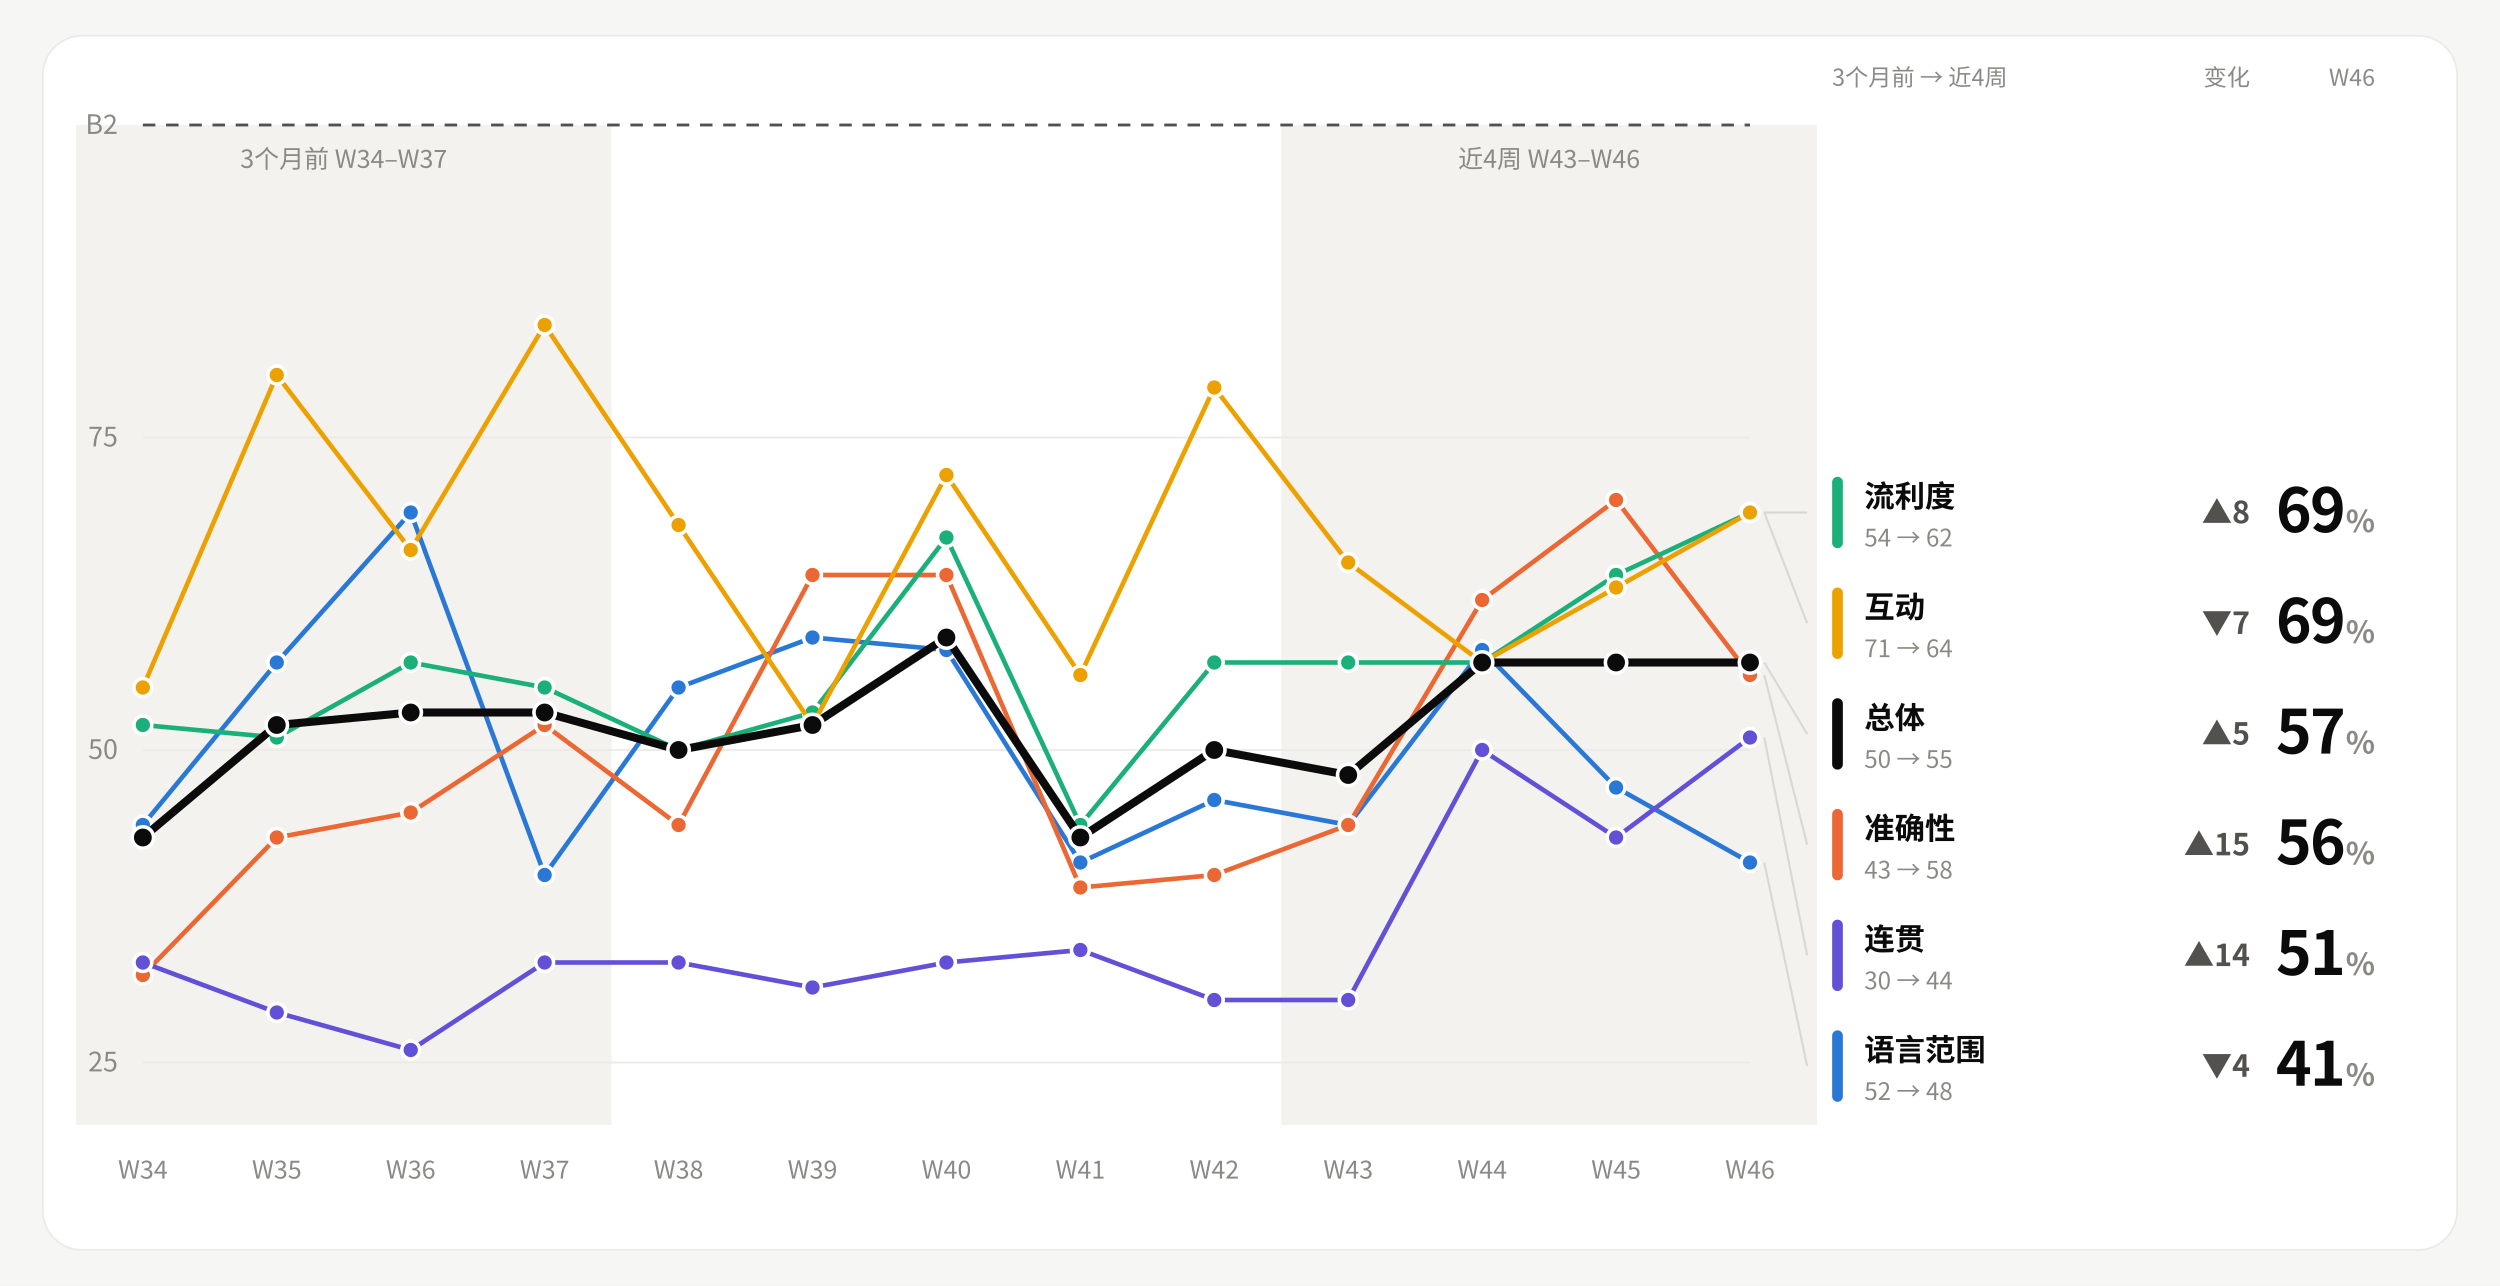
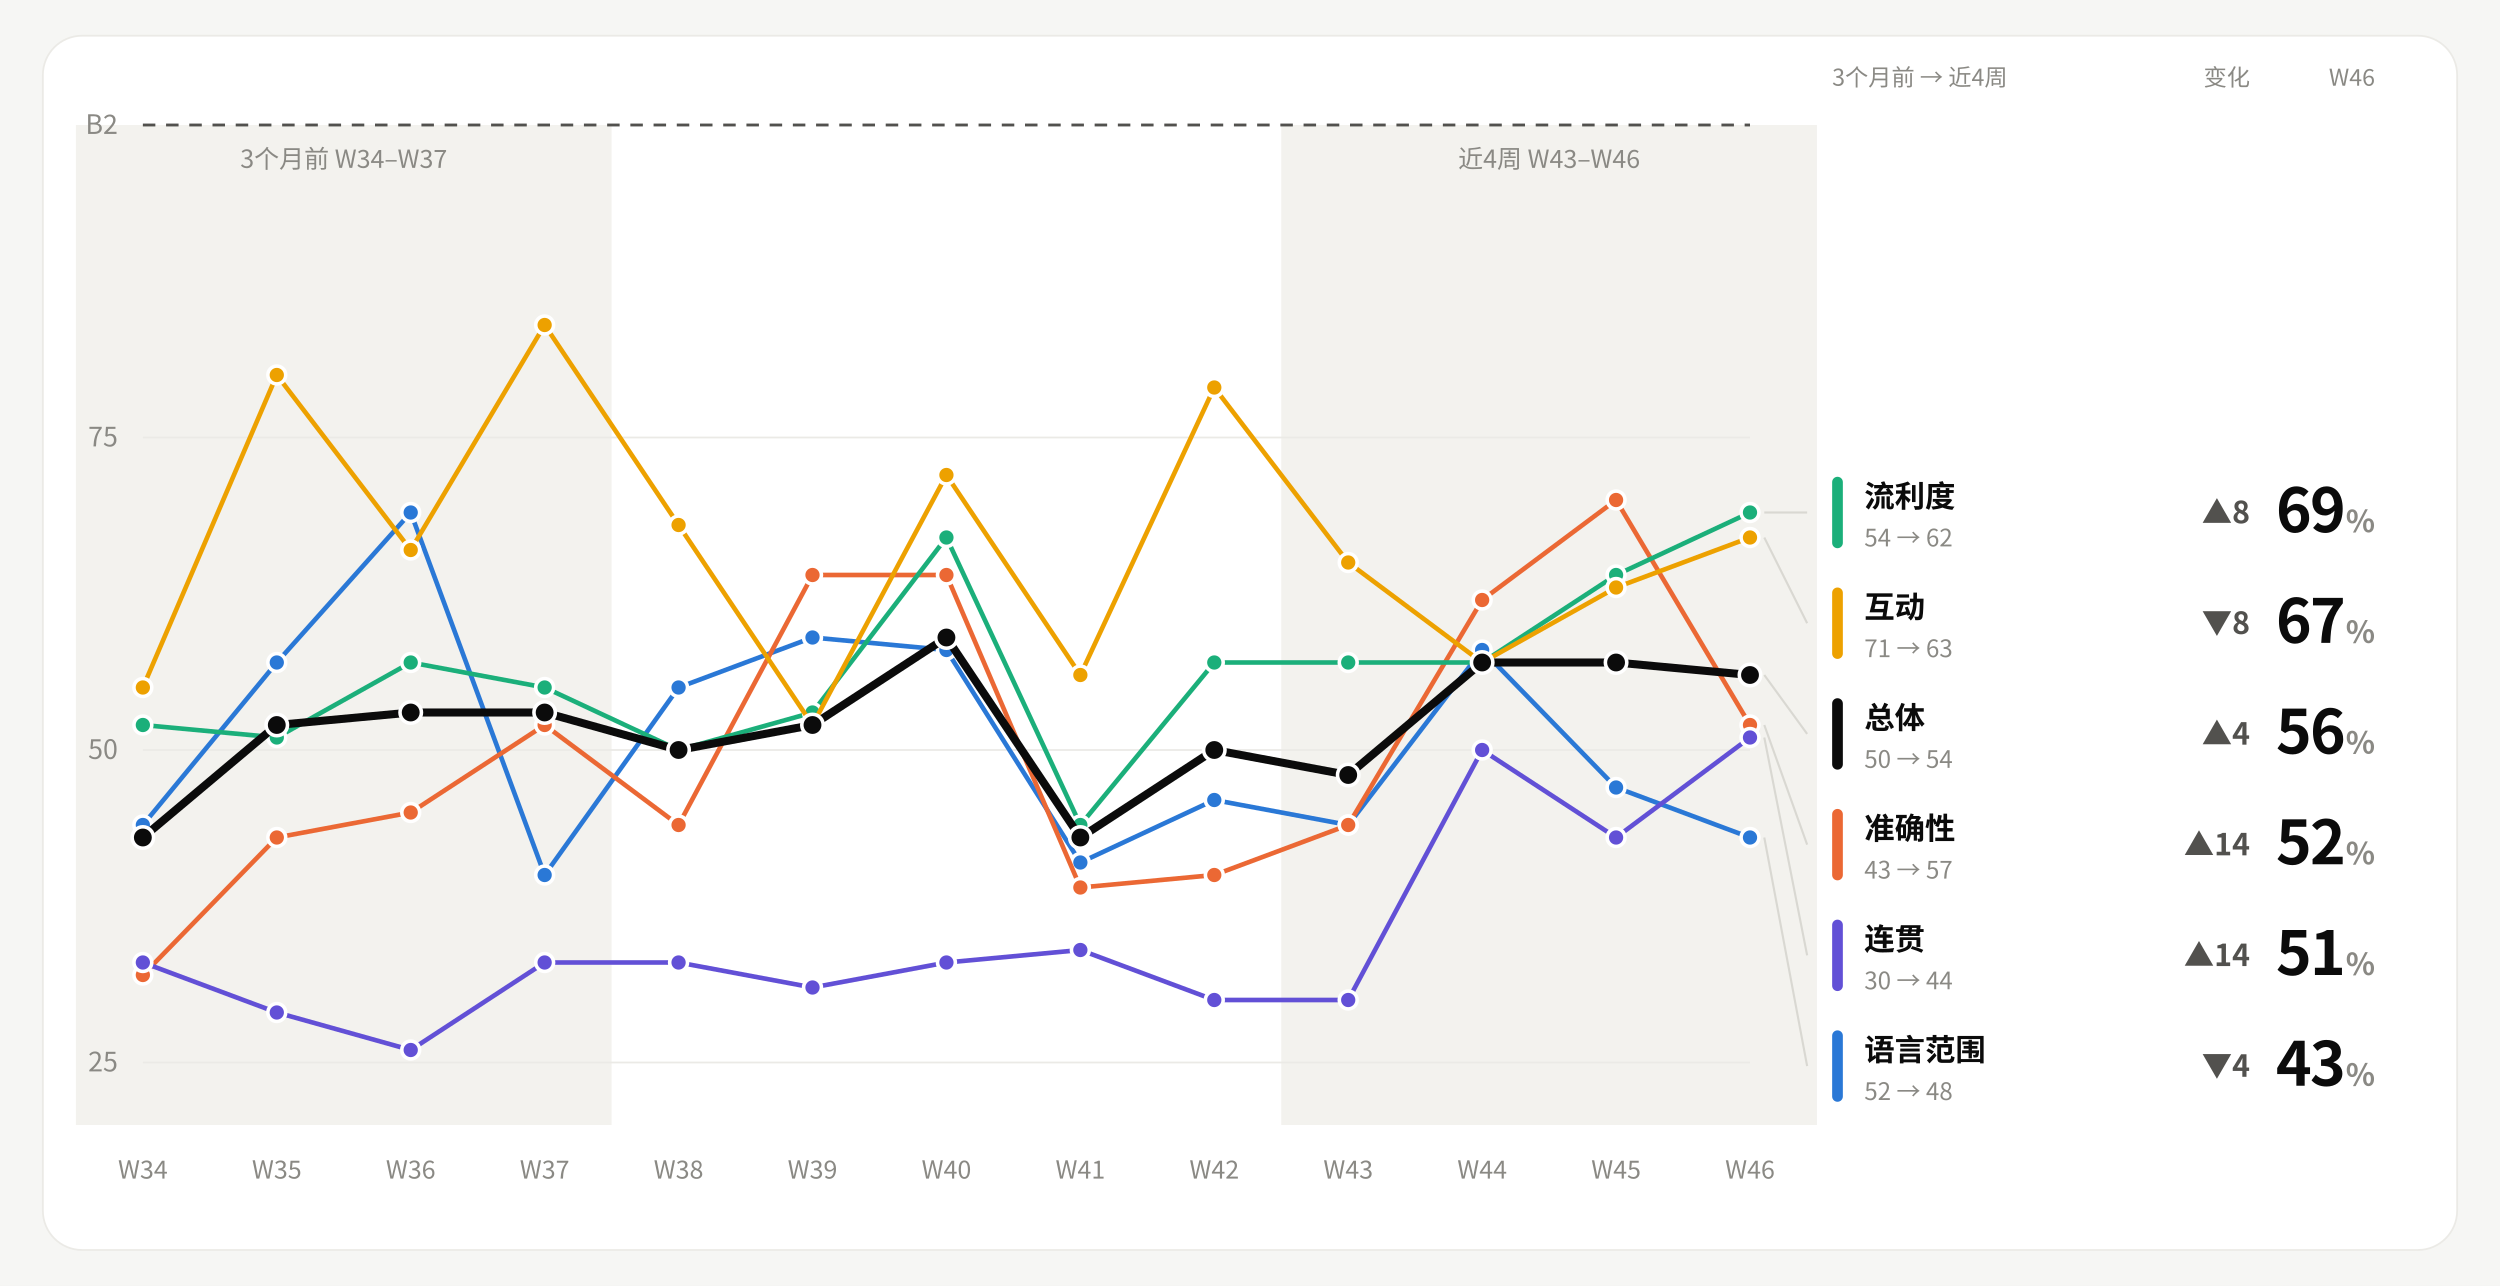
<svg xmlns="http://www.w3.org/2000/svg" width="1400" height="720" viewBox="0 0 1400 720" font-family="'PingFang SC','SF Pro Display','Helvetica Neue','WenQuanYi Zen Hei','Noto Sans CJK SC',sans-serif">
  <rect width="1400" height="720" fill="#f6f6f4" />
  <rect x="24" y="20" width="1352" height="680" rx="22" fill="#ffffff" stroke="#ebeae6" />
  <rect x="42.5" y="70" width="300.0" height="560" fill="#f3f2ee" />
  <text x="192.5" y="94" font-size="14" fill="#8a8984" text-anchor="middle">3个月前 W34–W37</text>
  <rect x="717.5" y="70" width="300.0" height="560" fill="#f3f2ee" />
  <text x="867.5" y="94" font-size="14" fill="#8a8984" text-anchor="middle">近4周 W43–W46</text>
  <line x1="80" y1="595.0" x2="980" y2="595.0" stroke="#ebeae6" stroke-width="1" stroke-dasharray="none" />
  <text x="66" y="600.0" font-size="15" fill="#8a8984" text-anchor="end">25</text>
  <line x1="80" y1="420.0" x2="980" y2="420.0" stroke="#ebeae6" stroke-width="1" stroke-dasharray="none" />
  <text x="66" y="425.0" font-size="15" fill="#8a8984" text-anchor="end">50</text>
  <line x1="80" y1="245.0" x2="980" y2="245.0" stroke="#ebeae6" stroke-width="1" stroke-dasharray="none" />
  <text x="66" y="250.0" font-size="15" fill="#8a8984" text-anchor="end">75</text>
  <line x1="80" y1="70.0" x2="980" y2="70.0" stroke="#52514e" stroke-width="1.6" stroke-dasharray="7 6" />
  <text x="66" y="75.0" font-size="15" fill="#8a8984" text-anchor="end">B2</text>
  <text x="80.0" y="660" font-size="14" fill="#8a8984" text-anchor="middle">W34</text>
  <text x="155.0" y="660" font-size="14" fill="#8a8984" text-anchor="middle">W35</text>
  <text x="230.0" y="660" font-size="14" fill="#8a8984" text-anchor="middle">W36</text>
  <text x="305.0" y="660" font-size="14" fill="#8a8984" text-anchor="middle">W37</text>
  <text x="380.0" y="660" font-size="14" fill="#8a8984" text-anchor="middle">W38</text>
  <text x="455.0" y="660" font-size="14" fill="#8a8984" text-anchor="middle">W39</text>
  <text x="530.0" y="660" font-size="14" fill="#8a8984" text-anchor="middle">W40</text>
  <text x="605.0" y="660" font-size="14" fill="#8a8984" text-anchor="middle">W41</text>
  <text x="680.0" y="660" font-size="14" fill="#8a8984" text-anchor="middle">W42</text>
  <text x="755.0" y="660" font-size="14" fill="#8a8984" text-anchor="middle">W43</text>
  <text x="830.0" y="660" font-size="14" fill="#8a8984" text-anchor="middle">W44</text>
  <text x="905.0" y="660" font-size="14" fill="#8a8984" text-anchor="middle">W45</text>
  <text x="980.0" y="660" font-size="14" fill="#8a8984" text-anchor="middle">W46</text>
-   <path d="M80.0,462.0 L155.0,371.0 L230.0,287.0 L305.0,490.0 L380.0,385.0 L455.0,357.0 L530.0,364.0 L605.0,483.0 L680.0,448.0 L755.0,462.0 L830.0,364.0 L905.0,441.0 L980.0,483.0" fill="none" stroke="#2a78d6" stroke-width="2.6" stroke-linejoin="round" stroke-linecap="round" />
+   <path d="M80.0,462.0 L155.0,371.0 L230.0,287.0 L305.0,490.0 L380.0,385.0 L455.0,357.0 L530.0,364.0 L605.0,483.0 L680.0,448.0 L755.0,462.0 L830.0,364.0 L905.0,441.0 L980.0,469.0" fill="none" stroke="#2a78d6" stroke-width="2.6" stroke-linejoin="round" stroke-linecap="round" />
  <circle cx="80.0" cy="462.0" r="6" fill="#ffffff" />
  <circle cx="80.0" cy="462.0" r="4" fill="#2a78d6" />
  <circle cx="155.0" cy="371.0" r="6" fill="#ffffff" />
  <circle cx="155.0" cy="371.0" r="4" fill="#2a78d6" />
  <circle cx="230.0" cy="287.0" r="6" fill="#ffffff" />
  <circle cx="230.0" cy="287.0" r="4" fill="#2a78d6" />
  <circle cx="305.0" cy="490.0" r="6" fill="#ffffff" />
  <circle cx="305.0" cy="490.0" r="4" fill="#2a78d6" />
  <circle cx="380.0" cy="385.0" r="6" fill="#ffffff" />
  <circle cx="380.0" cy="385.0" r="4" fill="#2a78d6" />
  <circle cx="455.0" cy="357.0" r="6" fill="#ffffff" />
  <circle cx="455.0" cy="357.0" r="4" fill="#2a78d6" />
  <circle cx="530.0" cy="364.0" r="6" fill="#ffffff" />
  <circle cx="530.0" cy="364.0" r="4" fill="#2a78d6" />
  <circle cx="605.0" cy="483.0" r="6" fill="#ffffff" />
  <circle cx="605.0" cy="483.0" r="4" fill="#2a78d6" />
  <circle cx="680.0" cy="448.0" r="6" fill="#ffffff" />
  <circle cx="680.0" cy="448.0" r="4" fill="#2a78d6" />
  <circle cx="755.0" cy="462.0" r="6" fill="#ffffff" />
  <circle cx="755.0" cy="462.0" r="4" fill="#2a78d6" />
  <circle cx="830.0" cy="364.0" r="6" fill="#ffffff" />
  <circle cx="830.0" cy="364.0" r="4" fill="#2a78d6" />
  <circle cx="905.0" cy="441.0" r="6" fill="#ffffff" />
  <circle cx="905.0" cy="441.0" r="4" fill="#2a78d6" />
-   <circle cx="980.0" cy="483.0" r="6" fill="#ffffff" />
-   <circle cx="980.0" cy="483.0" r="4" fill="#2a78d6" />
-   <path d="M80.0,546.0 L155.0,469.0 L230.0,455.0 L305.0,406.0 L380.0,462.0 L455.0,322.0 L530.0,322.0 L605.0,497.0 L680.0,490.0 L755.0,462.0 L830.0,336.0 L905.0,280.0 L980.0,378.0" fill="none" stroke="#eb6834" stroke-width="2.6" stroke-linejoin="round" stroke-linecap="round" />
+   <circle cx="980.0" cy="469.0" r="6" fill="#ffffff" />
+   <circle cx="980.0" cy="469.0" r="4" fill="#2a78d6" />
+   <path d="M80.0,546.0 L155.0,469.0 L230.0,455.0 L305.0,406.0 L380.0,462.0 L455.0,322.0 L530.0,322.0 L605.0,497.0 L680.0,490.0 L755.0,462.0 L830.0,336.0 L905.0,280.0 L980.0,406.0" fill="none" stroke="#eb6834" stroke-width="2.6" stroke-linejoin="round" stroke-linecap="round" />
  <circle cx="80.0" cy="546.0" r="6" fill="#ffffff" />
  <circle cx="80.0" cy="546.0" r="4" fill="#eb6834" />
  <circle cx="155.0" cy="469.0" r="6" fill="#ffffff" />
  <circle cx="155.0" cy="469.0" r="4" fill="#eb6834" />
  <circle cx="230.0" cy="455.0" r="6" fill="#ffffff" />
  <circle cx="230.0" cy="455.0" r="4" fill="#eb6834" />
  <circle cx="305.0" cy="406.0" r="6" fill="#ffffff" />
  <circle cx="305.0" cy="406.0" r="4" fill="#eb6834" />
  <circle cx="380.0" cy="462.0" r="6" fill="#ffffff" />
  <circle cx="380.0" cy="462.0" r="4" fill="#eb6834" />
  <circle cx="455.0" cy="322.0" r="6" fill="#ffffff" />
  <circle cx="455.0" cy="322.0" r="4" fill="#eb6834" />
  <circle cx="530.0" cy="322.0" r="6" fill="#ffffff" />
  <circle cx="530.0" cy="322.0" r="4" fill="#eb6834" />
  <circle cx="605.0" cy="497.0" r="6" fill="#ffffff" />
  <circle cx="605.0" cy="497.0" r="4" fill="#eb6834" />
  <circle cx="680.0" cy="490.0" r="6" fill="#ffffff" />
  <circle cx="680.0" cy="490.0" r="4" fill="#eb6834" />
  <circle cx="755.0" cy="462.0" r="6" fill="#ffffff" />
  <circle cx="755.0" cy="462.0" r="4" fill="#eb6834" />
  <circle cx="830.0" cy="336.0" r="6" fill="#ffffff" />
  <circle cx="830.0" cy="336.0" r="4" fill="#eb6834" />
  <circle cx="905.0" cy="280.0" r="6" fill="#ffffff" />
  <circle cx="905.0" cy="280.0" r="4" fill="#eb6834" />
-   <circle cx="980.0" cy="378.0" r="6" fill="#ffffff" />
-   <circle cx="980.0" cy="378.0" r="4" fill="#eb6834" />
+   <circle cx="980.0" cy="406.0" r="6" fill="#ffffff" />
+   <circle cx="980.0" cy="406.0" r="4" fill="#eb6834" />
  <path d="M80.0,406.0 L155.0,413.0 L230.0,371.0 L305.0,385.0 L380.0,420.0 L455.0,399.0 L530.0,301.0 L605.0,462.0 L680.0,371.0 L755.0,371.0 L830.0,371.0 L905.0,322.0 L980.0,287.0" fill="none" stroke="#1baf7a" stroke-width="2.6" stroke-linejoin="round" stroke-linecap="round" />
  <circle cx="80.0" cy="406.0" r="6" fill="#ffffff" />
  <circle cx="80.0" cy="406.0" r="4" fill="#1baf7a" />
  <circle cx="155.0" cy="413.0" r="6" fill="#ffffff" />
  <circle cx="155.0" cy="413.0" r="4" fill="#1baf7a" />
  <circle cx="230.0" cy="371.0" r="6" fill="#ffffff" />
  <circle cx="230.0" cy="371.0" r="4" fill="#1baf7a" />
  <circle cx="305.0" cy="385.0" r="6" fill="#ffffff" />
  <circle cx="305.0" cy="385.0" r="4" fill="#1baf7a" />
  <circle cx="380.0" cy="420.0" r="6" fill="#ffffff" />
  <circle cx="380.0" cy="420.0" r="4" fill="#1baf7a" />
  <circle cx="455.0" cy="399.0" r="6" fill="#ffffff" />
  <circle cx="455.0" cy="399.0" r="4" fill="#1baf7a" />
  <circle cx="530.0" cy="301.0" r="6" fill="#ffffff" />
  <circle cx="530.0" cy="301.0" r="4" fill="#1baf7a" />
  <circle cx="605.0" cy="462.0" r="6" fill="#ffffff" />
  <circle cx="605.0" cy="462.0" r="4" fill="#1baf7a" />
  <circle cx="680.0" cy="371.0" r="6" fill="#ffffff" />
  <circle cx="680.0" cy="371.0" r="4" fill="#1baf7a" />
  <circle cx="755.0" cy="371.0" r="6" fill="#ffffff" />
  <circle cx="755.0" cy="371.0" r="4" fill="#1baf7a" />
  <circle cx="830.0" cy="371.0" r="6" fill="#ffffff" />
  <circle cx="830.0" cy="371.0" r="4" fill="#1baf7a" />
  <circle cx="905.0" cy="322.0" r="6" fill="#ffffff" />
  <circle cx="905.0" cy="322.0" r="4" fill="#1baf7a" />
  <circle cx="980.0" cy="287.0" r="6" fill="#ffffff" />
  <circle cx="980.0" cy="287.0" r="4" fill="#1baf7a" />
-   <path d="M80.0,385.0 L155.0,210.0 L230.0,308.0 L305.0,182.0 L380.0,294.0 L455.0,406.0 L530.0,266.0 L605.0,378.0 L680.0,217.0 L755.0,315.0 L830.0,371.0 L905.0,329.0 L980.0,287.0" fill="none" stroke="#eda100" stroke-width="2.6" stroke-linejoin="round" stroke-linecap="round" />
+   <path d="M80.0,385.0 L155.0,210.0 L230.0,308.0 L305.0,182.0 L380.0,294.0 L455.0,406.0 L530.0,266.0 L605.0,378.0 L680.0,217.0 L755.0,315.0 L830.0,371.0 L905.0,329.0 L980.0,301.0" fill="none" stroke="#eda100" stroke-width="2.6" stroke-linejoin="round" stroke-linecap="round" />
  <circle cx="80.0" cy="385.0" r="6" fill="#ffffff" />
  <circle cx="80.0" cy="385.0" r="4" fill="#eda100" />
  <circle cx="155.0" cy="210.0" r="6" fill="#ffffff" />
  <circle cx="155.0" cy="210.0" r="4" fill="#eda100" />
  <circle cx="230.0" cy="308.0" r="6" fill="#ffffff" />
  <circle cx="230.0" cy="308.0" r="4" fill="#eda100" />
  <circle cx="305.0" cy="182.0" r="6" fill="#ffffff" />
  <circle cx="305.0" cy="182.0" r="4" fill="#eda100" />
  <circle cx="380.0" cy="294.0" r="6" fill="#ffffff" />
  <circle cx="380.0" cy="294.0" r="4" fill="#eda100" />
  <circle cx="455.0" cy="406.0" r="6" fill="#ffffff" />
  <circle cx="455.0" cy="406.0" r="4" fill="#eda100" />
  <circle cx="530.0" cy="266.0" r="6" fill="#ffffff" />
  <circle cx="530.0" cy="266.0" r="4" fill="#eda100" />
  <circle cx="605.0" cy="378.0" r="6" fill="#ffffff" />
  <circle cx="605.0" cy="378.0" r="4" fill="#eda100" />
  <circle cx="680.0" cy="217.0" r="6" fill="#ffffff" />
  <circle cx="680.0" cy="217.0" r="4" fill="#eda100" />
  <circle cx="755.0" cy="315.0" r="6" fill="#ffffff" />
  <circle cx="755.0" cy="315.0" r="4" fill="#eda100" />
  <circle cx="830.0" cy="371.0" r="6" fill="#ffffff" />
  <circle cx="830.0" cy="371.0" r="4" fill="#eda100" />
  <circle cx="905.0" cy="329.0" r="6" fill="#ffffff" />
  <circle cx="905.0" cy="329.0" r="4" fill="#eda100" />
-   <circle cx="980.0" cy="287.0" r="6" fill="#ffffff" />
-   <circle cx="980.0" cy="287.0" r="4" fill="#eda100" />
+   <circle cx="980.0" cy="301.0" r="6" fill="#ffffff" />
+   <circle cx="980.0" cy="301.0" r="4" fill="#eda100" />
  <path d="M80.0,539.0 L155.0,567.0 L230.0,588.0 L305.0,539.0 L380.0,539.0 L455.0,553.0 L530.0,539.0 L605.0,532.0 L680.0,560.0 L755.0,560.0 L830.0,420.0 L905.0,469.0 L980.0,413.0" fill="none" stroke="#6250d6" stroke-width="2.6" stroke-linejoin="round" stroke-linecap="round" />
  <circle cx="80.0" cy="539.0" r="6" fill="#ffffff" />
  <circle cx="80.0" cy="539.0" r="4" fill="#6250d6" />
  <circle cx="155.0" cy="567.0" r="6" fill="#ffffff" />
  <circle cx="155.0" cy="567.0" r="4" fill="#6250d6" />
  <circle cx="230.0" cy="588.0" r="6" fill="#ffffff" />
  <circle cx="230.0" cy="588.0" r="4" fill="#6250d6" />
  <circle cx="305.0" cy="539.0" r="6" fill="#ffffff" />
  <circle cx="305.0" cy="539.0" r="4" fill="#6250d6" />
  <circle cx="380.0" cy="539.0" r="6" fill="#ffffff" />
  <circle cx="380.0" cy="539.0" r="4" fill="#6250d6" />
  <circle cx="455.0" cy="553.0" r="6" fill="#ffffff" />
  <circle cx="455.0" cy="553.0" r="4" fill="#6250d6" />
  <circle cx="530.0" cy="539.0" r="6" fill="#ffffff" />
  <circle cx="530.0" cy="539.0" r="4" fill="#6250d6" />
  <circle cx="605.0" cy="532.0" r="6" fill="#ffffff" />
  <circle cx="605.0" cy="532.0" r="4" fill="#6250d6" />
  <circle cx="680.0" cy="560.0" r="6" fill="#ffffff" />
  <circle cx="680.0" cy="560.0" r="4" fill="#6250d6" />
  <circle cx="755.0" cy="560.0" r="6" fill="#ffffff" />
  <circle cx="755.0" cy="560.0" r="4" fill="#6250d6" />
  <circle cx="830.0" cy="420.0" r="6" fill="#ffffff" />
  <circle cx="830.0" cy="420.0" r="4" fill="#6250d6" />
  <circle cx="905.0" cy="469.0" r="6" fill="#ffffff" />
  <circle cx="905.0" cy="469.0" r="4" fill="#6250d6" />
  <circle cx="980.0" cy="413.0" r="6" fill="#ffffff" />
  <circle cx="980.0" cy="413.0" r="4" fill="#6250d6" />
-   <path d="M80.0,469.0 L155.0,406.0 L230.0,399.0 L305.0,399.0 L380.0,420.0 L455.0,406.0 L530.0,357.0 L605.0,469.0 L680.0,420.0 L755.0,434.0 L830.0,371.0 L905.0,371.0 L980.0,371.0" fill="none" stroke="#0b0b0b" stroke-width="4.5" stroke-linejoin="round" stroke-linecap="round" />
+   <path d="M80.0,469.0 L155.0,406.0 L230.0,399.0 L305.0,399.0 L380.0,420.0 L455.0,406.0 L530.0,357.0 L605.0,469.0 L680.0,420.0 L755.0,434.0 L830.0,371.0 L905.0,371.0 L980.0,378.0" fill="none" stroke="#0b0b0b" stroke-width="4.5" stroke-linejoin="round" stroke-linecap="round" />
  <circle cx="80.0" cy="469.0" r="7" fill="#ffffff" />
  <circle cx="80.0" cy="469.0" r="5" fill="#0b0b0b" />
  <circle cx="155.0" cy="406.0" r="7" fill="#ffffff" />
  <circle cx="155.0" cy="406.0" r="5" fill="#0b0b0b" />
  <circle cx="230.0" cy="399.0" r="7" fill="#ffffff" />
  <circle cx="230.0" cy="399.0" r="5" fill="#0b0b0b" />
  <circle cx="305.0" cy="399.0" r="7" fill="#ffffff" />
  <circle cx="305.0" cy="399.0" r="5" fill="#0b0b0b" />
  <circle cx="380.0" cy="420.0" r="7" fill="#ffffff" />
  <circle cx="380.0" cy="420.0" r="5" fill="#0b0b0b" />
  <circle cx="455.0" cy="406.0" r="7" fill="#ffffff" />
  <circle cx="455.0" cy="406.0" r="5" fill="#0b0b0b" />
  <circle cx="530.0" cy="357.0" r="7" fill="#ffffff" />
  <circle cx="530.0" cy="357.0" r="5" fill="#0b0b0b" />
  <circle cx="605.0" cy="469.0" r="7" fill="#ffffff" />
  <circle cx="605.0" cy="469.0" r="5" fill="#0b0b0b" />
  <circle cx="680.0" cy="420.0" r="7" fill="#ffffff" />
  <circle cx="680.0" cy="420.0" r="5" fill="#0b0b0b" />
  <circle cx="755.0" cy="434.0" r="7" fill="#ffffff" />
  <circle cx="755.0" cy="434.0" r="5" fill="#0b0b0b" />
  <circle cx="830.0" cy="371.0" r="7" fill="#ffffff" />
  <circle cx="830.0" cy="371.0" r="5" fill="#0b0b0b" />
  <circle cx="905.0" cy="371.0" r="7" fill="#ffffff" />
  <circle cx="905.0" cy="371.0" r="5" fill="#0b0b0b" />
-   <circle cx="980.0" cy="371.0" r="7" fill="#ffffff" />
-   <circle cx="980.0" cy="371.0" r="5" fill="#0b0b0b" />
+   <circle cx="980.0" cy="378.0" r="7" fill="#ffffff" />
+   <circle cx="980.0" cy="378.0" r="5" fill="#0b0b0b" />
  <path d="M988,287.0 L1012,287.0" stroke="#d9d8d2" stroke-width="1.2" fill="none" />
  <rect x="1026" y="267.0" width="6" height="40" rx="3" fill="#1baf7a" />
  <text x="1044" y="284.0" font-size="17" font-weight="600" fill="#0b0b0b">流利度</text>
  <text x="1044" y="306.0" font-size="13.5" fill="#8a8984">54 → 62</text>
  <text x="1260" y="293.0" font-size="17" font-weight="600" fill="#52514e" text-anchor="end">▲8</text>
  <text x="1330" y="298.0" font-size="34" font-weight="700" fill="#0b0b0b" text-anchor="end" letter-spacing="-1">69<tspan font-size="17" fill="#8a8984">%</tspan>
  </text>
-   <path d="M988,287.0 L1012,349.0" stroke="#d9d8d2" stroke-width="1.2" fill="none" />
+   <path d="M988,301.0 L1012,349.0" stroke="#d9d8d2" stroke-width="1.2" fill="none" />
  <rect x="1026" y="329.0" width="6" height="40" rx="3" fill="#eda100" />
  <text x="1044" y="346.0" font-size="17" font-weight="600" fill="#0b0b0b">互动</text>
-   <text x="1044" y="368.0" font-size="13.5" fill="#8a8984">71 → 64</text>
-   <text x="1260" y="355.0" font-size="17" font-weight="600" fill="#52514e" text-anchor="end">▼7</text>
-   <text x="1330" y="360.0" font-size="34" font-weight="700" fill="#0b0b0b" text-anchor="end" letter-spacing="-1">69<tspan font-size="17" fill="#8a8984">%</tspan>
-   </text>
-   <path d="M988,371.0 L1012,411.0" stroke="#d9d8d2" stroke-width="1.2" fill="none" />
+   <text x="1044" y="368.0" font-size="13.5" fill="#8a8984">71 → 63</text>
+   <text x="1260" y="355.0" font-size="17" font-weight="600" fill="#52514e" text-anchor="end">▼8</text>
+   <text x="1330" y="360.0" font-size="34" font-weight="700" fill="#0b0b0b" text-anchor="end" letter-spacing="-1">67<tspan font-size="17" fill="#8a8984">%</tspan>
+   </text>
+   <path d="M988,378.0 L1012,411.0" stroke="#d9d8d2" stroke-width="1.2" fill="none" />
  <rect x="1026" y="391.0" width="6" height="40" rx="3" fill="#0b0b0b" />
  <text x="1044" y="408.0" font-size="17" font-weight="700" fill="#0b0b0b">总体</text>
-   <text x="1044" y="430.0" font-size="13.5" fill="#8a8984">50 → 55</text>
-   <text x="1260" y="417.0" font-size="17" font-weight="600" fill="#52514e" text-anchor="end">▲5</text>
-   <text x="1330" y="422.0" font-size="34" font-weight="700" fill="#0b0b0b" text-anchor="end" letter-spacing="-1">57<tspan font-size="17" fill="#8a8984">%</tspan>
-   </text>
-   <path d="M988,378.0 L1012,473.0" stroke="#d9d8d2" stroke-width="1.2" fill="none" />
+   <text x="1044" y="430.0" font-size="13.5" fill="#8a8984">50 → 54</text>
+   <text x="1260" y="417.0" font-size="17" font-weight="600" fill="#52514e" text-anchor="end">▲4</text>
+   <text x="1330" y="422.0" font-size="34" font-weight="700" fill="#0b0b0b" text-anchor="end" letter-spacing="-1">56<tspan font-size="17" fill="#8a8984">%</tspan>
+   </text>
+   <path d="M988,406.0 L1012,473.0" stroke="#d9d8d2" stroke-width="1.2" fill="none" />
  <rect x="1026" y="453.0" width="6" height="40" rx="3" fill="#eb6834" />
  <text x="1044" y="470.0" font-size="17" font-weight="600" fill="#0b0b0b">准确性</text>
-   <text x="1044" y="492.0" font-size="13.5" fill="#8a8984">43 → 58</text>
-   <text x="1260" y="479.0" font-size="17" font-weight="600" fill="#52514e" text-anchor="end">▲15</text>
-   <text x="1330" y="484.0" font-size="34" font-weight="700" fill="#0b0b0b" text-anchor="end" letter-spacing="-1">56<tspan font-size="17" fill="#8a8984">%</tspan>
+   <text x="1044" y="492.0" font-size="13.5" fill="#8a8984">43 → 57</text>
+   <text x="1260" y="479.0" font-size="17" font-weight="600" fill="#52514e" text-anchor="end">▲14</text>
+   <text x="1330" y="484.0" font-size="34" font-weight="700" fill="#0b0b0b" text-anchor="end" letter-spacing="-1">52<tspan font-size="17" fill="#8a8984">%</tspan>
  </text>
  <path d="M988,413.0 L1012,535.0" stroke="#d9d8d2" stroke-width="1.2" fill="none" />
  <rect x="1026" y="515.0" width="6" height="40" rx="3" fill="#6250d6" />
  <text x="1044" y="532.0" font-size="17" font-weight="600" fill="#0b0b0b">连贯</text>
  <text x="1044" y="554.0" font-size="13.5" fill="#8a8984">30 → 44</text>
  <text x="1260" y="541.0" font-size="17" font-weight="600" fill="#52514e" text-anchor="end">▲14</text>
  <text x="1330" y="546.0" font-size="34" font-weight="700" fill="#0b0b0b" text-anchor="end" letter-spacing="-1">51<tspan font-size="17" fill="#8a8984">%</tspan>
  </text>
-   <path d="M988,483.0 L1012,597.0" stroke="#d9d8d2" stroke-width="1.2" fill="none" />
+   <path d="M988,469.0 L1012,597.0" stroke="#d9d8d2" stroke-width="1.2" fill="none" />
  <rect x="1026" y="577.0" width="6" height="40" rx="3" fill="#2a78d6" />
  <text x="1044" y="594.0" font-size="17" font-weight="600" fill="#0b0b0b">语言范围</text>
  <text x="1044" y="616.0" font-size="13.5" fill="#8a8984">52 → 48</text>
  <text x="1260" y="603.0" font-size="17" font-weight="600" fill="#52514e" text-anchor="end">▼4</text>
-   <text x="1330" y="608.0" font-size="34" font-weight="700" fill="#0b0b0b" text-anchor="end" letter-spacing="-1">41<tspan font-size="17" fill="#8a8984">%</tspan>
+   <text x="1330" y="608.0" font-size="34" font-weight="700" fill="#0b0b0b" text-anchor="end" letter-spacing="-1">43<tspan font-size="17" fill="#8a8984">%</tspan>
  </text>
  <text x="1026" y="48" font-size="13" fill="#8a8984">3个月前 → 近4周</text>
  <text x="1260" y="48" font-size="13" fill="#8a8984" text-anchor="end">变化</text>
  <text x="1330" y="48" font-size="13" fill="#8a8984" text-anchor="end">W46</text>
</svg>
